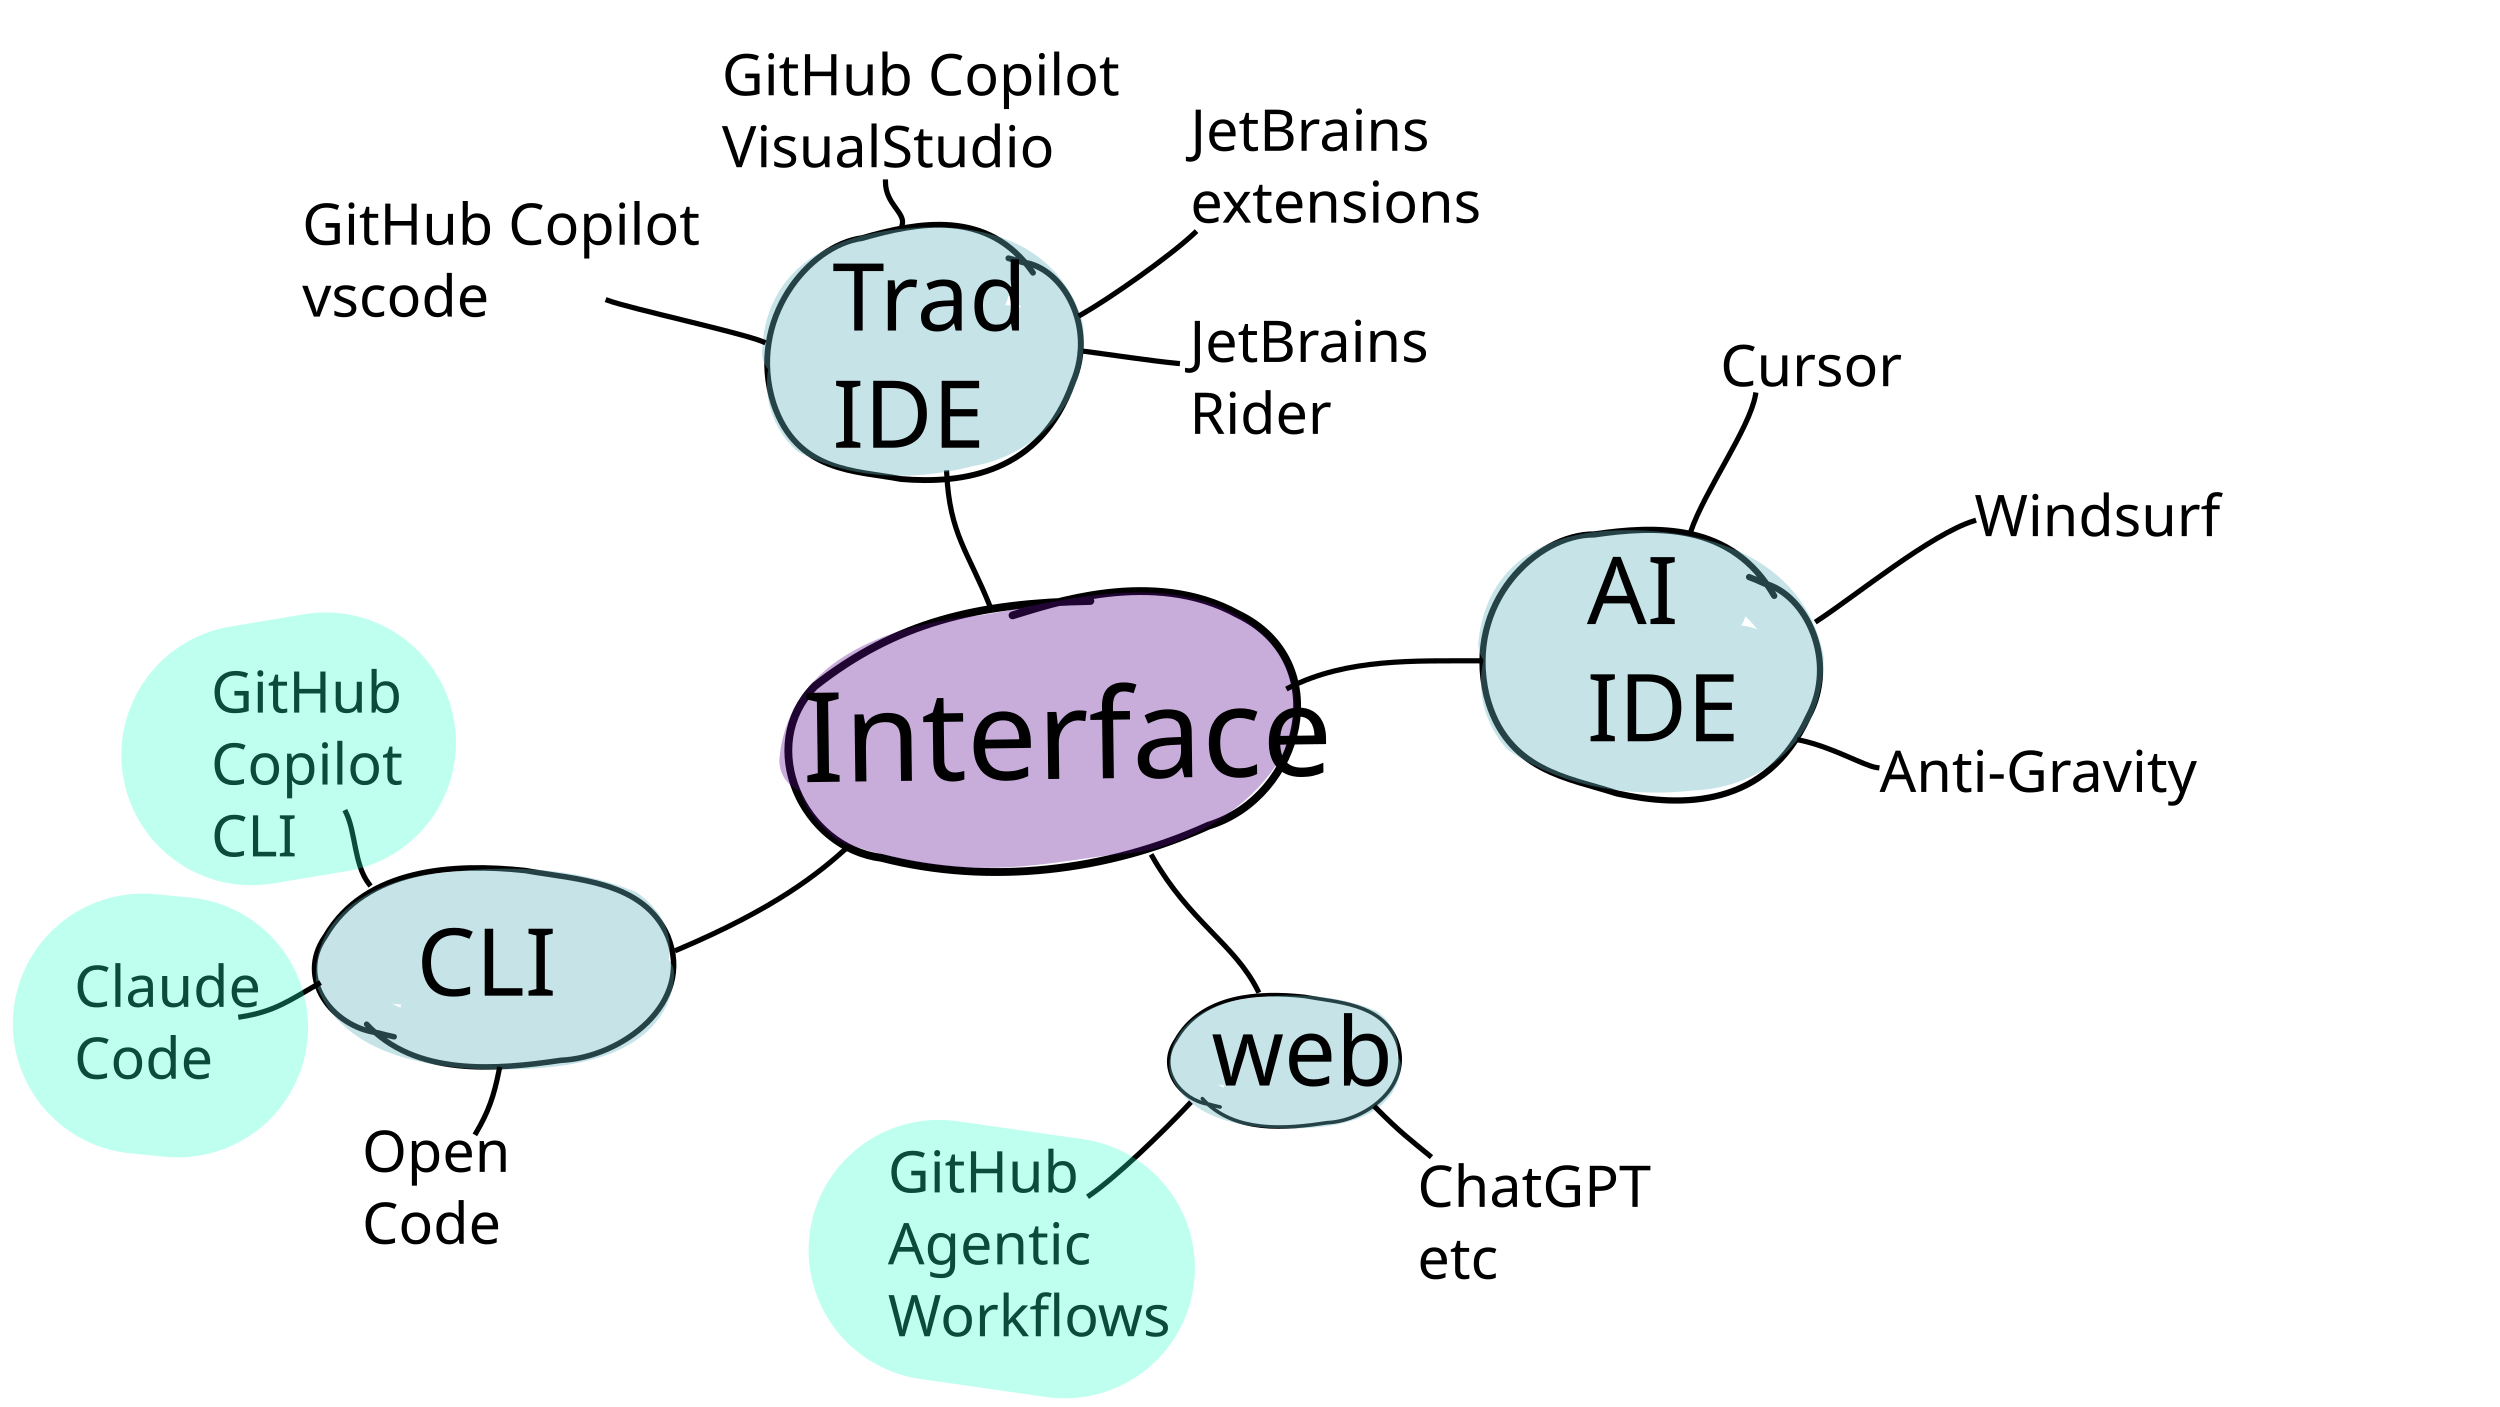
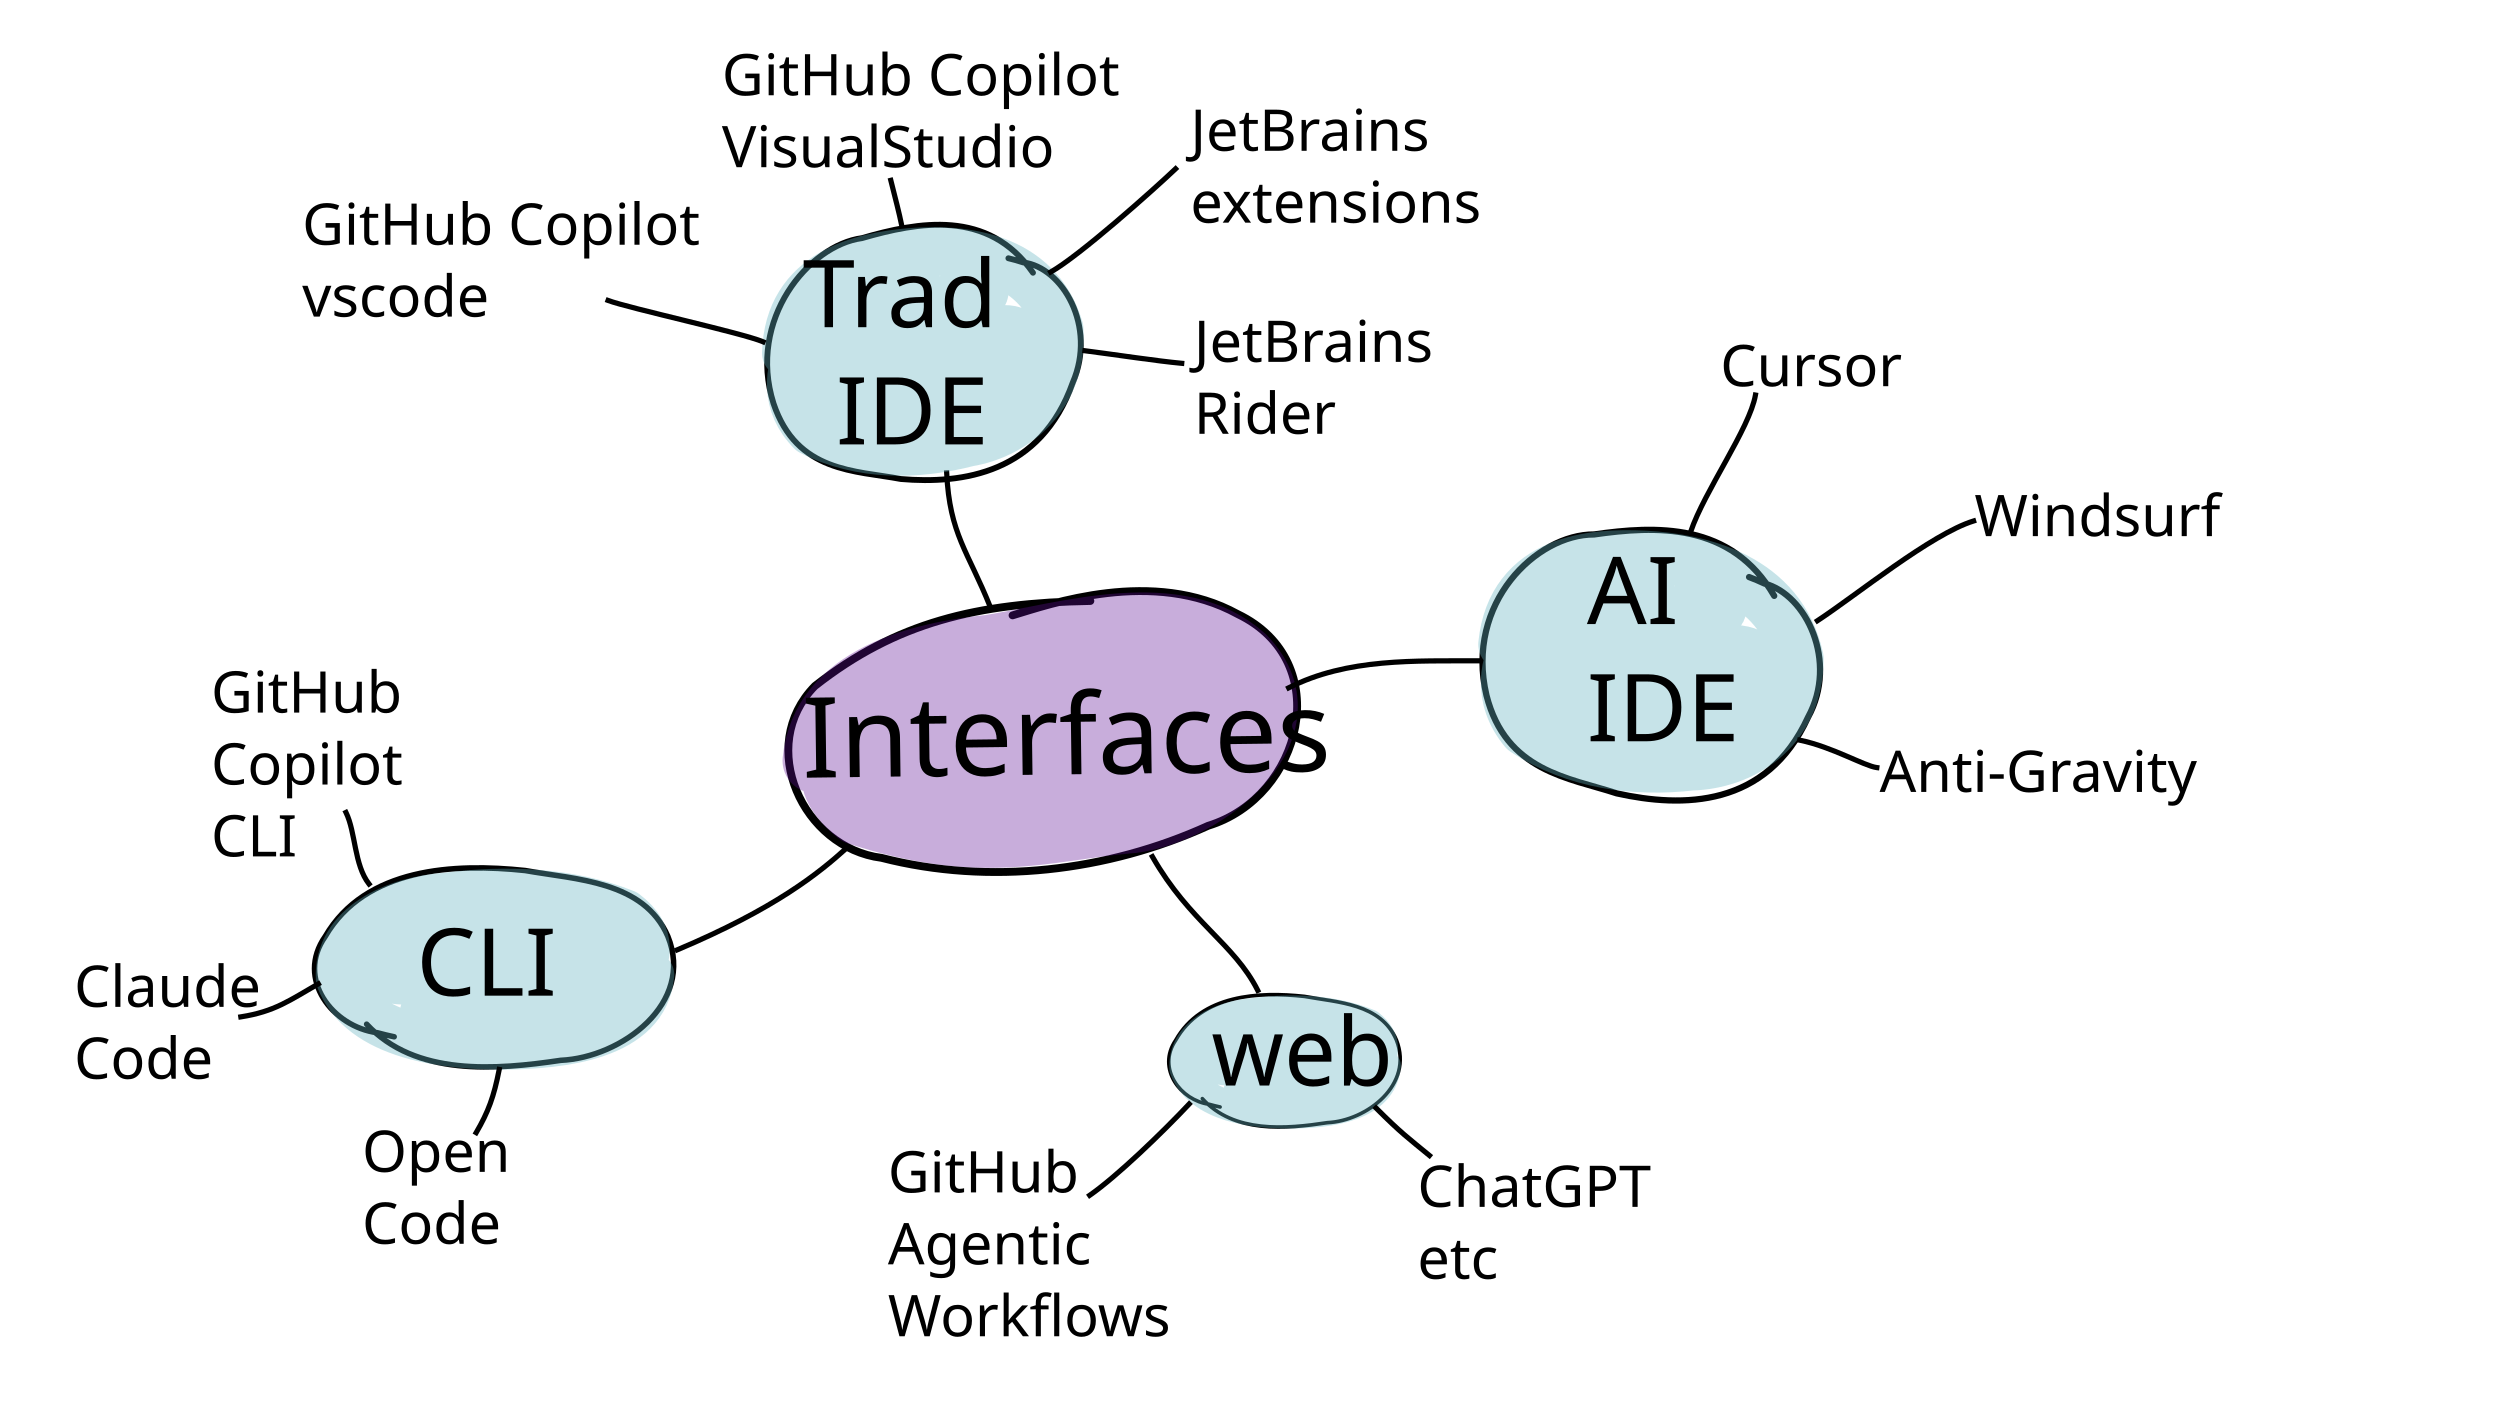
<svg xmlns="http://www.w3.org/2000/svg" width="960.000pt" height="540.000pt" version="1.1" viewBox="-480.000 498.000 960.000 540.000" id="svg5">
  <defs id="defs1" />
  <g id="g69">
    <path id="STROKE_b4bfa06d-5cab-4455-bfe9-42fea75b4036" opacity="1" fill="none" stroke="#000000" stroke-width="3.017" stroke-opacity="1" stroke-linecap="round" stroke-linejoin="round" d="m -61.307,728.773 c -43.551,0.737 -74.669,8.2 -105.779,32.655 -22.622,23.007 -4.731,62.15 25.606,65.99 41.338,10.626 86.783,5.278 125.43,-12.324 36.191,-11.086 49.135,-63.127 11.347,-81.274 -32.577,-17.925 -72.314,-3.753 -86.476,0.478" />
-     <path id="STROKE_7bffc11c-55f5-4acb-a5c3-fb3aba9d725c" opacity="0.249" fill="none" stroke="#ed5d47" stroke-width="12" stroke-opacity="0.249" stroke-linecap="round" stroke-linejoin="round" d="m -168.228,790.092 c 3.006,-31.981 40.906,-40.942 67.399,-43.555 29.067,-4.758 72.136,-18.579 97.129,4.118 27.179,28.214 -18.457,61.383 -45.589,62.693 -31.513,2.999 -54.777,12.117 -102.283,-3.283 -31.465,-25.159 22.57,-41.562 42.605,-47.024 28.14,-4.93 70.027,-23.286 91.458,2.197 -5.862,32.362 -51.608,33.4 -77.161,43.718 -19.127,10.731 -77.853,-8.181 -41.44,-28.426 26.244,-5.534 51.528,-19.474 78.53,-19.042 -24.841,16.129 -56.997,25.004 -84.87,37.743 -7.242,2.997 25.496,-8.272 34.375,-11.592 28.668,-10.301 57.36,-20.97 87.246,-27.232 -3.884,14.311 -35.861,18.834 -50.785,28.889 -2.087,2.057 -39.409,14.121 -23.886,10.698" style="opacity:1;stroke:#5d0f96;stroke-width:25;stroke-dasharray:none;stroke-opacity:0.343" />
-     <text x="-182.153" y="796.08" text-anchor="start" alignment-baseline="mathematical" font-size="24px" font-weight="lighter" fill="#000000" font-family="'Helvetica Neue', Helvetica, Arial, sans-serif" id="text3-9" style="font-style:normal;font-variant:normal;font-weight:normal;font-stretch:normal;font-size:48px;font-family:'Silent People';-inkscape-font-specification:'Silent People';stroke-width:0.92" transform="rotate(-0.7386133)">
-       <tspan x="-182.153" id="tspan3-2" style="font-style:normal;font-variant:normal;font-weight:normal;font-stretch:normal;font-size:48px;font-family:'Silent People';-inkscape-font-specification:'Silent People';stroke-width:0.92">Interface</tspan>
+     <path id="STROKE_7bffc11c-55f5-4acb-a5c3-fb3aba9d725c" opacity="0.249" fill="none" stroke="#ed5d47" stroke-width="12" stroke-opacity="0.249" stroke-linecap="round" stroke-linejoin="round" d="m -167.007,790.092 c 3.006,-31.981 40.906,-40.942 67.399,-43.555 29.067,-4.758 72.136,-18.579 97.129,4.118 27.179,28.214 -18.457,61.383 -45.589,62.693 -31.513,2.999 -54.777,12.117 -102.283,-3.283 -31.465,-25.159 22.57,-41.562 42.605,-47.024 28.14,-4.93 70.027,-23.286 91.458,2.197 -5.862,32.362 -51.608,33.4 -77.161,43.718 -19.127,10.731 -77.853,-8.181 -41.44,-28.426 26.244,-5.534 51.528,-19.474 78.53,-19.042 -24.841,16.129 -56.997,25.004 -84.87,37.743 -7.242,2.997 25.496,-8.272 34.375,-11.592 28.668,-10.301 57.36,-20.97 87.246,-27.232 -3.884,14.311 -35.861,18.834 -50.785,28.889 -2.087,2.057 -39.409,14.121 -23.886,10.698" style="opacity:1;stroke:#5d0f96;stroke-width:25;stroke-dasharray:none;stroke-opacity:0.343" />
+     <text x="-182.131" y="794.375" text-anchor="start" alignment-baseline="mathematical" font-size="24px" font-weight="lighter" fill="#000000" font-family="'Helvetica Neue', Helvetica, Arial, sans-serif" id="text3-9" style="font-style:normal;font-variant:normal;font-weight:normal;font-stretch:normal;font-size:43px;font-family:'Silent People';-inkscape-font-specification:'Silent People';stroke-width:0.92" transform="rotate(-0.7386133)">
+       <tspan x="-182.131" id="tspan3-2" style="font-style:normal;font-variant:normal;font-weight:normal;font-stretch:normal;font-size:43px;font-family:'Silent People';-inkscape-font-specification:'Silent People';stroke-width:0.92">Interfaces</tspan>
    </text>
-     <text x="-23.233" y="636.985" text-anchor="start" alignment-baseline="mathematical" font-size="22.091px" font-weight="lighter" fill="#000000" font-family="'Helvetica Neue', Helvetica, Arial, sans-serif" id="text3-39-1" style="font-style:normal;font-variant:normal;font-weight:normal;font-stretch:normal;font-family:'Silent People';-inkscape-font-specification:'Silent People';stroke-width:0.92">
-       <tspan id="tspan55-8" x="-23.233" y="636.985">
-         <tspan x="-23.233" id="tspan3-39-6" style="font-style:normal;font-variant:normal;font-weight:normal;font-stretch:normal;font-family:'Silent People';-inkscape-font-specification:'Silent People';stroke-width:0.92">JetBrains</tspan>
-       </tspan>
-       <tspan id="tspan56-2" x="-23.233" y="664.599">Rider</tspan>
-     </text>
-     <path style="fill:none;fill-opacity:1;stroke:#000000;stroke-width:2;stroke-linecap:square;stroke-linejoin:round;stroke-dasharray:none;stroke-dashoffset:0;stroke-opacity:1" d="m -65.07,632.712 c 11.932,1.526 27.673,3.953 37.172,4.821" id="path14-6" />
  </g>
  <path style="fill:none;fill-opacity:1;stroke:#000000;stroke-width:2;stroke-linecap:square;stroke-linejoin:round;stroke-dasharray:none;stroke-dashoffset:0;stroke-opacity:1" d="m -99.688,731.193 c -8.601,-21.539 -15.647,-27.974 -16.787,-51.583" id="path11" />
  <g id="g70">
    <path id="STROKE_159814cf-632e-4eb9-b421-a8c2d413ad50-1" opacity="1" fill="none" stroke="#000000" stroke-width="2.255" stroke-opacity="1" stroke-linecap="round" stroke-linejoin="round" d="m -83.337,602.732 c -17.191,-24.634 -44.136,-19.508 -65.667,-13.286 -20.35,2.714 -44.178,31.136 -33.964,63.503 8.941,26.654 31.58,25.685 48.89,28.99 23.823,2.044 53.674,-2.206 66.01,-37.021 9.327,-21.53 -3.912,-44.304 -19.032,-46.147 -1.877,-0.628 -3.772,-1.145 -5.672,-1.595" />
    <path id="STROKE_d5b90901-6196-4d0f-ad43-39675ced1758-9" opacity="0.253" fill="none" stroke="#3dd4cf" stroke-width="12" stroke-opacity="0.253" stroke-linecap="round" stroke-linejoin="round" d="m -178.038,633.632 c 0.801,-31.106 29.391,-37.106 47.537,-38.697 19.774,-1.697 48.854,1.111 57.205,29.28 1.931,26.771 -18.008,40.792 -34.81,43.6 -19.825,5.103 -41.263,5.488 -60.31,-4.185 -20.398,-20.457 3.836,-52.074 22.363,-52.198 7.895,-3.615 29.175,-10.378 9.689,-1.1 -11.474,6.846 -37.023,21.105 -37.083,29.876 16.949,-6.023 32.578,-17.622 49.627,-23.547 7.743,-5.643 35.332,-11.785 13.602,-1.076 -18.256,9.793 -37.566,16.989 -54.048,31.926 -1.959,14.105 20.432,-7.81 27.323,-7.094 13.878,-4.206 41.31,-22.03 48.685,-13.746 -17.577,9.771 -36.604,14.846 -53.726,26.198 -15.706,17.143 17.562,-1.454 24.98,-4.517 9.656,-4.224 31.309,-15.579 34.237,-9.911 -10.437,12.995 -24.951,16.829 -38.33,20.869" style="opacity:0.46;stroke:#64b5c1;stroke-width:18.676;stroke-dasharray:none;stroke-opacity:0.797" />
-     <text x="-160.363" y="624.936" text-anchor="start" alignment-baseline="mathematical" font-size="22.091px" font-weight="lighter" fill="#000000" font-family="'Helvetica Neue', Helvetica, Arial, sans-serif" id="text3-3-3" style="font-style:normal;font-variant:normal;font-weight:normal;font-stretch:normal;font-size:36px;font-family:'Silent People';-inkscape-font-specification:'Silent People';stroke-width:0.92">
-       <tspan id="tspan50" x="-160.363" y="624.936">
-         <tspan x="-160.363" id="tspan3-4-3" style="font-style:normal;font-variant:normal;font-weight:normal;font-stretch:normal;font-size:36px;font-family:'Silent People';-inkscape-font-specification:'Silent People';stroke-width:0.92">Trad</tspan>
+     <text x="-96.272" y="623.641" text-anchor="start" alignment-baseline="mathematical" font-size="36px" font-weight="lighter" fill="#000000" font-family="'Helvetica Neue', Helvetica, Arial, sans-serif" id="text3-3-3" style="font-style:normal;font-variant:normal;font-weight:normal;font-stretch:normal;font-size:36px;font-family:'Silent People';-inkscape-font-specification:'Silent People';text-align:center;text-anchor:middle;stroke-width:0.92">
+       <tspan id="tspan50" x="-129.716" y="623.641">
+         <tspan x="-129.716" id="tspan3-4-3" style="font-style:normal;font-variant:normal;font-weight:normal;font-stretch:normal;font-size:36px;font-family:'Silent People';-inkscape-font-specification:'Silent People';stroke-width:0.92">Trad</tspan>
      </tspan>
-       <tspan x="-160.363" y="669.936" id="tspan65">
-         <tspan x="-160.363" style="font-style:normal;font-variant:normal;font-weight:normal;font-stretch:normal;font-size:36px;font-family:'Silent People';-inkscape-font-specification:'Silent People';stroke-width:0.92" id="tspan66">IDE</tspan>
+       <tspan x="-129.716" y="668.641" id="tspan65">
+         <tspan x="-129.716" style="font-style:normal;font-variant:normal;font-weight:normal;font-stretch:normal;font-size:36px;font-family:'Silent People';-inkscape-font-specification:'Silent People';stroke-width:0.92" id="tspan66">IDE</tspan>
      </tspan>
    </text>
    <text x="-363.965" y="591.976" text-anchor="start" alignment-baseline="mathematical" font-size="22.091px" font-weight="lighter" fill="#000000" font-family="'Helvetica Neue', Helvetica, Arial, sans-serif" id="text3-94" style="font-style:normal;font-variant:normal;font-weight:normal;font-stretch:normal;font-family:'Silent People';-inkscape-font-specification:'Silent People';stroke-width:0.92">
      <tspan id="tspan51" x="-363.965" y="591.976">
        <tspan x="-363.965" id="tspan3-196" style="font-style:normal;font-variant:normal;font-weight:normal;font-stretch:normal;font-family:'Silent People';-inkscape-font-specification:'Silent People';stroke-width:0.92">GitHub Copilot</tspan>
      </tspan>
      <tspan id="tspan52" x="-363.965" y="619.589">vscode</tspan>
    </text>
    <text x="-202.796" y="534.595" text-anchor="start" alignment-baseline="mathematical" font-size="22.091px" font-weight="lighter" fill="#000000" font-family="'Helvetica Neue', Helvetica, Arial, sans-serif" id="text3-49" style="font-style:normal;font-variant:normal;font-weight:normal;font-stretch:normal;font-family:'Silent People';-inkscape-font-specification:'Silent People';stroke-width:0.92">
      <tspan id="tspan53" x="-202.796" y="534.595">
        <tspan x="-202.796" id="tspan3-12" style="font-style:normal;font-variant:normal;font-weight:normal;font-stretch:normal;font-family:'Silent People';-inkscape-font-specification:'Silent People';stroke-width:0.92">GitHub Copilot</tspan>
      </tspan>
      <tspan id="tspan54" x="-202.796" y="562.209">VisualStudio</tspan>
    </text>
    <text x="-22.9" y="555.901" text-anchor="start" alignment-baseline="mathematical" font-size="22.091px" font-weight="lighter" fill="#000000" font-family="'Helvetica Neue', Helvetica, Arial, sans-serif" id="text3-39" style="font-style:normal;font-variant:normal;font-weight:normal;font-stretch:normal;font-family:'Silent People';-inkscape-font-specification:'Silent People';stroke-width:0.92">
      <tspan id="tspan55" x="-22.9" y="555.901">
        <tspan x="-22.9" id="tspan3-39" style="font-style:normal;font-variant:normal;font-weight:normal;font-stretch:normal;font-family:'Silent People';-inkscape-font-specification:'Silent People';stroke-width:0.92">JetBrains</tspan>
      </tspan>
      <tspan id="tspan56" x="-22.9" y="583.515">extensions</tspan>
    </text>
+     <text x="-21.554" y="636.963" text-anchor="start" alignment-baseline="mathematical" font-size="22.091px" font-weight="lighter" fill="#000000" font-family="'Helvetica Neue', Helvetica, Arial, sans-serif" id="text3-39-1" style="font-style:normal;font-variant:normal;font-weight:normal;font-stretch:normal;font-family:'Silent People';-inkscape-font-specification:'Silent People';stroke-width:0.92">
+       <tspan id="tspan55-8" x="-21.554" y="636.963">
+         <tspan x="-21.554" id="tspan3-39-6" style="font-style:normal;font-variant:normal;font-weight:normal;font-stretch:normal;font-family:'Silent People';-inkscape-font-specification:'Silent People';stroke-width:0.92">JetBrains</tspan>
+       </tspan>
+       <tspan id="tspan56-2" x="-21.554" y="664.577">Rider</tspan>
+     </text>
    <path style="fill:none;fill-opacity:1;stroke:#000000;stroke-width:2;stroke-linecap:square;stroke-linejoin:round;stroke-dasharray:none;stroke-dashoffset:0;stroke-opacity:1" d="m -186.983,629.247 c -7.874,-3.364 -51.488,-12.864 -59.519,-15.872" id="path12" />
-     <path style="fill:none;fill-opacity:1;stroke:#000000;stroke-width:2;stroke-linecap:square;stroke-linejoin:round;stroke-dasharray:none;stroke-dashoffset:0;stroke-opacity:1" d="m -133.569,584.379 c 1.362,-4.716 -6.359,-7.91 -6.41,-16.482" id="path13" />
-     <path style="fill:none;fill-opacity:1;stroke:#000000;stroke-width:2;stroke-linecap:square;stroke-linejoin:round;stroke-dasharray:none;stroke-dashoffset:0;stroke-opacity:1" d="m -64.893,618.869 c 11.068,-6.244 34.579,-22.81 43.647,-31.438" id="path14" />
+     <path style="fill:none;fill-opacity:1;stroke:#000000;stroke-width:2;stroke-linecap:square;stroke-linejoin:round;stroke-dasharray:none;stroke-dashoffset:0;stroke-opacity:1" d="m -133.784,584.379 c -1.012,-4.932 -2.15,-9.205 -4.144,-17.13" id="path13" />
+     <path style="fill:none;fill-opacity:1;stroke:#000000;stroke-width:2;stroke-linecap:square;stroke-linejoin:round;stroke-dasharray:none;stroke-dashoffset:0;stroke-opacity:1" d="m -76.547,602.467 c 11.068,-6.244 39.327,-31.443 47.964,-39.64" id="path14" />
+     <path style="fill:none;fill-opacity:1;stroke:#000000;stroke-width:2;stroke-linecap:square;stroke-linejoin:round;stroke-dasharray:none;stroke-dashoffset:0;stroke-opacity:1" d="m -63.391,632.69 c 11.932,1.526 27.673,3.953 37.172,4.821" id="path14-6" />
+   </g>
+   <path style="fill:none;fill-opacity:1;stroke:#000000;stroke-width:2;stroke-linecap:square;stroke-linejoin:round;stroke-dasharray:none;stroke-dashoffset:0;stroke-opacity:1" d="M 14.845,762.131 C 37.408,750.63 63.501,751.841 88.099,751.754" id="path8-0" />
+   <g id="g71">
+     <path id="STROKE_159814cf-632e-4eb9-b421-a8c2d413ad50-1-5" opacity="1" fill="none" stroke="#000000" stroke-width="2.403" stroke-opacity="1" stroke-linecap="round" stroke-linejoin="round" d="m 201.296,726.813 c -16.44,-28.411 -45.656,-26.969 -69.169,-23.58 -21.974,-0.127 -49.693,26.26 -41.324,61.779 7.459,29.327 31.743,31.623 49.991,37.632 25.313,5.637 57.566,5.54 73.503,-29.25 11.671,-21.266 -0.689,-47.143 -16.711,-51.295 -1.958,-0.935 -3.943,-1.755 -5.94,-2.507" />
+     <path id="STROKE_d5b90901-6196-4d0f-ad43-39675ced1758-9-7" opacity="0.253" fill="none" stroke="#3dd4cf" stroke-width="12" stroke-opacity="0.253" stroke-linecap="round" stroke-linejoin="round" d="m 97.598,745.428 c 3.31,-32.58 34.353,-34.701 53.882,-33.716 21.278,1.112 52.151,8.321 58.86,39.154 -0.046,28.423 -22.472,40.243 -40.66,40.734 -21.601,2.461 -44.555,-0.273 -64.158,-13.23 -20.198,-24.49 8.208,-54.176 28.028,-51.594 8.727,-2.644 32.014,-6.637 10.447,0.263 -12.809,5.516 -41.252,16.764 -42.008,25.975 18.598,-3.85 36.225,-13.754 54.922,-17.485 8.725,-4.798 38.709,-7.214 14.629,0.861 -20.292,7.621 -41.508,12.358 -60.309,25.645 -3.207,14.54 22.464,-5.218 29.775,-3.457 15.171,-2.389 45.909,-17.108 53.141,-7.321 -19.565,7.697 -40.311,10.246 -59.514,19.671 -18.146,15.72 18.893,1.043 27.067,-1.091 10.658,-3.026 34.707,-11.792 37.39,-5.405 -12.185,12.132 -28.007,14.037 -42.631,16.325" style="opacity:0.46;stroke:#64b5c1;stroke-width:19.901;stroke-dasharray:none;stroke-opacity:0.797" />
+     <text x="129.357" y="737.648" text-anchor="start" alignment-baseline="mathematical" font-size="36px" font-weight="lighter" fill="#000000" font-family="'Helvetica Neue', Helvetica, Arial, sans-serif" id="text3-3-3-4" style="font-style:normal;font-variant:normal;font-weight:normal;font-stretch:normal;font-size:36px;font-family:'Silent People';-inkscape-font-specification:'Silent People';stroke-width:0.92">
+       <tspan id="tspan50-4" x="129.357" y="737.648">
+         <tspan x="129.357" id="tspan3-4-3-4" style="font-style:normal;font-variant:normal;font-weight:normal;font-stretch:normal;font-size:36px;font-family:'Silent People';-inkscape-font-specification:'Silent People';stroke-width:0.92">AI</tspan>
+       </tspan>
+       <tspan x="129.357" y="782.648" id="tspan63">
+         <tspan x="129.357" style="font-style:normal;font-variant:normal;font-weight:normal;font-stretch:normal;font-size:36px;font-family:'Silent People';-inkscape-font-specification:'Silent People';stroke-width:0.92" id="tspan64">IDE</tspan>
+       </tspan>
+     </text>
+     <text x="180.582" y="646.307" text-anchor="start" alignment-baseline="mathematical" font-size="22.091px" font-weight="lighter" fill="#000000" font-family="'Helvetica Neue', Helvetica, Arial, sans-serif" id="text3-94-7-5-2" style="font-style:normal;font-variant:normal;font-weight:normal;font-stretch:normal;font-family:'Silent People';-inkscape-font-specification:'Silent People';stroke-width:0.92">
+       <tspan x="180.582" y="646.307" id="tspan61-1">
+         <tspan x="180.582" id="tspan3-196-0-0-35" style="font-style:normal;font-variant:normal;font-weight:normal;font-stretch:normal;font-family:'Silent People';-inkscape-font-specification:'Silent People';stroke-width:0.92">Cursor</tspan>
+       </tspan>
+     </text>
+     <text x="278.179" y="703.875" text-anchor="start" alignment-baseline="mathematical" font-size="22.091px" font-weight="lighter" fill="#000000" font-family="'Helvetica Neue', Helvetica, Arial, sans-serif" id="text3-94-7-5-2-6" style="font-style:normal;font-variant:normal;font-weight:normal;font-stretch:normal;font-family:'Silent People';-inkscape-font-specification:'Silent People';stroke-width:0.92">
+       <tspan x="278.179" y="703.875" id="tspan61-1-4">Windsurf<tspan x="278.179" id="tspan3-196-0-0-35-0" style="font-style:normal;font-variant:normal;font-weight:normal;font-stretch:normal;font-family:'Silent People';-inkscape-font-specification:'Silent People';stroke-width:0.92" />
+       </tspan>
+     </text>
+     <text x="241.755" y="802.1" text-anchor="start" alignment-baseline="mathematical" font-size="22.091px" font-weight="lighter" fill="#000000" font-family="'Helvetica Neue', Helvetica, Arial, sans-serif" id="text3-94-7-5-2-3" style="font-style:normal;font-variant:normal;font-weight:normal;font-stretch:normal;font-family:'Silent People';-inkscape-font-specification:'Silent People';stroke-width:0.92">
+       <tspan x="241.755" y="802.1" id="tspan61-1-40">Anti-Gravity</tspan>
+     </text>
+     <path style="fill:none;fill-opacity:1;stroke:#000000;stroke-width:2;stroke-linecap:square;stroke-linejoin:round;stroke-dasharray:none;stroke-dashoffset:0;stroke-opacity:1" d="m 169.215,702.202 c 5.251,-15.573 22.682,-39.724 24.876,-52.499" id="path12-0-56" />
+     <path style="fill:none;fill-opacity:1;stroke:#000000;stroke-width:2;stroke-linecap:square;stroke-linejoin:round;stroke-dasharray:none;stroke-dashoffset:0;stroke-opacity:1" d="m 217.886,736.361 c 14.713,-9.621 43.742,-33.314 59.977,-38.306" id="path12-0-2" />
+     <path style="fill:none;fill-opacity:1;stroke:#000000;stroke-width:2;stroke-linecap:square;stroke-linejoin:round;stroke-dasharray:none;stroke-dashoffset:0;stroke-opacity:1" d="m 240.7,792.755 c -4.822,-0.617 -17.15,-7.98 -29.607,-10.53" id="path12-0-8" />
+   </g>
+   <path style="fill:none;fill-opacity:1;stroke:#000000;stroke-width:2;stroke-linecap:square;stroke-linejoin:round;stroke-dasharray:none;stroke-dashoffset:0;stroke-opacity:1" d="m -37.481,826.956 c 14.362,25.189 31.39,33.307 40.448,51.349" id="path8" />
+   <g id="g73">
+     <path id="STROKE_159814cf-632e-4eb9-b421-a8c2d413ad50-1-2-4" opacity="1" fill="none" stroke="#000000" stroke-width="1.395" stroke-opacity="1" stroke-linecap="round" stroke-linejoin="round" d="m -18.298,919.871 c 12.075,13.383 32.032,11.687 48.029,9.23 15.046,-0.681 33.257,-14.564 26.502,-31.706 C 50.279,883.259 33.59,882.954 20.925,880.623 c -17.49,-1.91 -39.566,-0.771 -49.469,16.835 -7.374,10.828 1.835,23.105 12.922,24.601 1.367,0.393 2.75,0.728 4.138,1.029" />
+     <path id="STROKE_d5b90901-6196-4d0f-ad43-39675ced1758-9-9-8" opacity="0.253" fill="none" stroke="#3dd4cf" stroke-width="12" stroke-opacity="0.253" stroke-linecap="round" stroke-linejoin="round" d="m 52.148,907.233 c -1.324,16.096 -22.512,18.186 -35.909,18.363 -14.597,0.174 -35.939,-2.319 -41.423,-17.219 -0.79,-13.946 14.219,-20.503 26.655,-21.359 14.715,-1.938 30.507,-1.372 44.3,4.322 14.534,11.332 -4.053,26.857 -17.695,26.26 -5.897,1.592 -21.723,4.339 -7.159,0.224 8.609,-3.139 27.753,-9.62 28.004,-14.164 -12.62,2.517 -24.399,7.973 -37.09,10.435 -5.834,2.649 -26.289,4.848 -10.039,0.072 13.67,-4.425 28.056,-7.466 40.542,-14.621 1.775,-7.242 -15.226,3.32 -20.282,2.703 -10.316,1.685 -30.931,9.946 -36.165,5.388 13.17,-4.438 27.298,-6.39 40.17,-11.663 11.967,-8.326 -12.963,0.127 -18.496,1.45 -7.208,1.845 -23.417,6.959 -25.438,3.916 7.99,-6.364 18.765,-7.834 28.71,-9.45" style="opacity:0.46;stroke:#64b5c1;stroke-width:11.55;stroke-dasharray:none;stroke-opacity:0.797" />
+     <text x="-15.067" y="900.537" text-anchor="start" alignment-baseline="mathematical" font-size="36px" font-weight="lighter" fill="#000000" font-family="'Helvetica Neue', Helvetica, Arial, sans-serif" id="text3-3-3-3-4" style="font-style:normal;font-variant:normal;font-weight:normal;font-stretch:normal;font-size:36.047px;font-family:'Silent People';-inkscape-font-specification:'Silent People';stroke-width:0.922" transform="scale(0.9843382,1.015911)">
+       <tspan id="tspan50-0-9" x="-15.067" y="900.537" style="stroke-width:0.922">web</tspan>
+     </text>
+     <text x="-139.057" y="955.894" text-anchor="start" alignment-baseline="mathematical" font-size="22.091px" font-weight="lighter" fill="#000000" font-family="'Helvetica Neue', Helvetica, Arial, sans-serif" id="text3-94-7-5-2-38" style="font-style:normal;font-variant:normal;font-weight:normal;font-stretch:normal;font-family:'Silent People';-inkscape-font-specification:'Silent People';stroke-width:0.92">
+       <tspan x="-139.057" y="955.894" id="tspan61-1-49">GitHub<tspan x="-139.057" id="tspan3-196-0-0-35-2" style="font-style:normal;font-variant:normal;font-weight:normal;font-stretch:normal;font-family:'Silent People';-inkscape-font-specification:'Silent People';stroke-width:0.92" />
+       </tspan>
+       <tspan x="-139.057" y="983.507" id="tspan68">Agentic</tspan>
+       <tspan x="-139.057" y="1011.121" id="tspan69">Workflows</tspan>
+     </text>
+     <text x="64.28" y="961.44" text-anchor="start" alignment-baseline="mathematical" font-size="22.091px" font-weight="lighter" fill="#000000" font-family="'Helvetica Neue', Helvetica, Arial, sans-serif" id="text3-94-7-5-2-77" style="font-style:normal;font-variant:normal;font-weight:normal;font-stretch:normal;font-family:'Silent People';-inkscape-font-specification:'Silent People';stroke-width:0.92">
+       <tspan x="64.28" y="961.44" id="tspan61-1-45">ChatGPT</tspan>
+       <tspan x="64.28" y="989.054" id="tspan67">etc</tspan>
+     </text>
+     <path style="fill:none;fill-opacity:1;stroke:#000000;stroke-width:2;stroke-linecap:square;stroke-linejoin:round;stroke-dasharray:none;stroke-dashoffset:0;stroke-opacity:1" d="m -61.562,956.997 c 10.252,-7.079 27.961,-24.139 38.204,-35.057" id="path12-0-5-3" />
+     <path style="fill:none;fill-opacity:1;stroke:#000000;stroke-width:2;stroke-linecap:square;stroke-linejoin:round;stroke-dasharray:none;stroke-dashoffset:0;stroke-opacity:1" d="M 68.906,941.706 C 60.704,934.951 58.018,933.106 48.405,923.484" id="path12-0-5-2" />
  </g>
  <path style="fill:none;fill-opacity:1;stroke:#000000;stroke-width:2;stroke-linecap:square;stroke-linejoin:round;stroke-dasharray:none;stroke-dashoffset:0;stroke-opacity:1" d="m -154.934,823.676 c -10.629,9.583 -27.227,23.128 -65.013,39.069" id="path6" />
  <g id="g72">
    <path id="STROKE_159814cf-632e-4eb9-b421-a8c2d413ad50-1-2" opacity="1" fill="none" stroke="#000000" stroke-width="2.13" stroke-opacity="1" stroke-linecap="round" stroke-linejoin="round" d="m -339.212,891.29 c 18.736,20.12 49.702,17.571 74.523,13.876 23.345,-1.023 51.602,-21.895 41.12,-47.667 -9.238,-21.252 -35.133,-21.711 -54.784,-25.215 -27.138,-2.871 -61.39,-1.16 -76.756,25.31 -11.442,16.278 2.847,34.736 20.05,36.984 2.122,0.59 4.266,1.094 6.421,1.547" />
    <path id="STROKE_d5b90901-6196-4d0f-ad43-39675ced1758-9-9" opacity="0.253" fill="none" stroke="#3dd4cf" stroke-width="12" stroke-opacity="0.253" stroke-linecap="round" stroke-linejoin="round" d="m -229.908,872.289 c -2.054,24.198 -34.931,27.341 -55.717,27.607 -22.65,0.262 -55.764,-3.487 -64.272,-25.887 -1.226,-20.967 22.063,-30.824 41.358,-32.111 22.833,-2.913 47.334,-2.063 68.737,6.497 22.551,17.037 -6.288,40.376 -27.455,39.479 -9.15,2.394 -33.705,6.522 -11.108,0.337 13.357,-4.719 43.062,-14.462 43.452,-21.294 -19.581,3.785 -37.858,11.986 -57.55,15.688 -9.051,3.982 -40.79,7.289 -15.576,0.109 21.211,-6.653 43.532,-11.225 62.905,-21.981 2.754,-10.887 -23.625,4.991 -31.47,4.063 -16.006,2.533 -47.993,14.952 -56.114,8.101 20.435,-6.672 42.355,-9.606 62.328,-17.534 18.568,-12.517 -20.114,0.191 -28.699,2.18 -11.185,2.774 -36.333,10.461 -39.47,5.887 12.398,-9.567 29.117,-11.777 44.547,-14.207" style="opacity:0.46;stroke:#64b5c1;stroke-width:17.64;stroke-dasharray:none;stroke-opacity:0.797" />
-     <text x="-320.103" y="880.334" text-anchor="start" alignment-baseline="mathematical" font-size="22.091px" font-weight="lighter" fill="#000000" font-family="'Helvetica Neue', Helvetica, Arial, sans-serif" id="text3-3-3-3" style="font-style:normal;font-variant:normal;font-weight:normal;font-stretch:normal;font-size:36px;font-family:'Silent People';-inkscape-font-specification:'Silent People';stroke-width:0.92">
+     <text x="-320.103" y="880.334" text-anchor="start" alignment-baseline="mathematical" font-size="36px" font-weight="lighter" fill="#000000" font-family="'Helvetica Neue', Helvetica, Arial, sans-serif" id="text3-3-3-3" style="font-style:normal;font-variant:normal;font-weight:normal;font-stretch:normal;font-size:36px;font-family:'Silent People';-inkscape-font-specification:'Silent People';stroke-width:0.92">
      <tspan id="tspan50-0" x="-320.103" y="880.334">CLI<tspan x="-320.103" id="tspan3-4-3-7" style="font-style:normal;font-variant:normal;font-weight:normal;font-stretch:normal;font-size:36px;font-family:'Silent People';-inkscape-font-specification:'Silent People';stroke-width:0.92" />
      </tspan>
    </text>
    <text x="-398.964" y="771.644" text-anchor="start" alignment-baseline="mathematical" font-size="22.091px" font-weight="lighter" fill="#000000" font-family="'Helvetica Neue', Helvetica, Arial, sans-serif" id="text3-94-7" style="font-style:normal;font-variant:normal;font-weight:normal;font-stretch:normal;font-family:'Silent People';-inkscape-font-specification:'Silent People';stroke-width:0.92">
      <tspan id="tspan51-3" x="-398.964" y="771.644">
        <tspan x="-398.964" id="tspan3-196-0" style="font-style:normal;font-variant:normal;font-weight:normal;font-stretch:normal;font-family:'Silent People';-inkscape-font-specification:'Silent People';stroke-width:0.92">GitHub</tspan>
      </tspan>
      <tspan id="tspan52-3" x="-398.964" y="799.258">
        <tspan x="-398.964" style="font-style:normal;font-variant:normal;font-weight:normal;font-stretch:normal;font-family:'Silent People';-inkscape-font-specification:'Silent People';stroke-width:0.92" id="tspan58">Copilot</tspan>
      </tspan>
      <tspan x="-398.964" y="826.871" id="tspan59">
        <tspan x="-398.964" style="font-style:normal;font-variant:normal;font-weight:normal;font-stretch:normal;font-family:'Silent People';-inkscape-font-specification:'Silent People';stroke-width:0.92" id="tspan60">CLI</tspan>
      </tspan>
    </text>
    <text x="-451.545" y="884.633" text-anchor="start" alignment-baseline="mathematical" font-size="22.091px" font-weight="lighter" fill="#000000" font-family="'Helvetica Neue', Helvetica, Arial, sans-serif" id="text3-94-7-5" style="font-style:normal;font-variant:normal;font-weight:normal;font-stretch:normal;font-family:'Silent People';-inkscape-font-specification:'Silent People';stroke-width:0.92">
      <tspan x="-451.545" y="884.633" id="tspan59-2">
        <tspan x="-451.545" id="tspan3-196-0-0" style="font-style:normal;font-variant:normal;font-weight:normal;font-stretch:normal;font-family:'Silent People';-inkscape-font-specification:'Silent People';stroke-width:0.92">Claude</tspan>
      </tspan>
      <tspan x="-451.545" y="912.246" id="tspan61">
        <tspan x="-451.545" style="font-style:normal;font-variant:normal;font-weight:normal;font-stretch:normal;font-family:'Silent People';-inkscape-font-specification:'Silent People';stroke-width:0.92" id="tspan62">Code</tspan>
      </tspan>
    </text>
    <text x="-340.972" y="948.002" text-anchor="start" alignment-baseline="mathematical" font-size="22.091px" font-weight="lighter" fill="#000000" font-family="'Helvetica Neue', Helvetica, Arial, sans-serif" id="text3-94-7-5-3" style="font-style:normal;font-variant:normal;font-weight:normal;font-stretch:normal;font-family:'Silent People';-inkscape-font-specification:'Silent People';stroke-width:0.92">
      <tspan x="-340.972" y="948.002" id="tspan59-2-4">Open<tspan x="-340.972" id="tspan3-196-0-0-3" style="font-style:normal;font-variant:normal;font-weight:normal;font-stretch:normal;font-family:'Silent People';-inkscape-font-specification:'Silent People';stroke-width:0.92" />
      </tspan>
      <tspan x="-340.972" y="975.616" id="tspan61-2">
        <tspan x="-340.972" style="font-style:normal;font-variant:normal;font-weight:normal;font-stretch:normal;font-family:'Silent People';-inkscape-font-specification:'Silent People';stroke-width:0.92" id="tspan62-1">Code</tspan>
      </tspan>
    </text>
    <path style="fill:none;fill-opacity:1;stroke:#000000;stroke-width:2;stroke-linecap:square;stroke-linejoin:round;stroke-dasharray:none;stroke-dashoffset:0;stroke-opacity:1" d="m -338.304,837.436 c -5.738,-7.332 -5.094,-19.884 -8.852,-27.47" id="path12-0" />
    <path style="fill:none;fill-opacity:1;stroke:#000000;stroke-width:2;stroke-linecap:square;stroke-linejoin:round;stroke-dasharray:none;stroke-dashoffset:0;stroke-opacity:1" d="m -297.149,932.935 c 4.64,-7.942 6.81,-13.78 8.852,-24.265" id="path12-0-5" />
    <path style="fill:none;fill-opacity:1;stroke:#000000;stroke-width:2;stroke-linecap:square;stroke-linejoin:round;stroke-dasharray:none;stroke-dashoffset:0;stroke-opacity:1" d="m -357.762,875.808 c -10.926,6.251 -16.692,10.638 -29.76,12.667" id="path12-0-0" />
  </g>
-   <path style="fill:none;fill-opacity:1;stroke:#000000;stroke-width:2;stroke-linecap:square;stroke-linejoin:round;stroke-dasharray:none;stroke-dashoffset:0;stroke-opacity:1" d="M 14.845,762.131 C 37.408,750.63 63.501,751.841 88.099,751.754" id="path8-0" />
-   <g id="g71">
-     <path id="STROKE_159814cf-632e-4eb9-b421-a8c2d413ad50-1-5" opacity="1" fill="none" stroke="#000000" stroke-width="2.403" stroke-opacity="1" stroke-linecap="round" stroke-linejoin="round" d="m 201.296,726.813 c -16.44,-28.411 -45.656,-26.969 -69.169,-23.58 -21.974,-0.127 -49.693,26.26 -41.324,61.779 7.459,29.327 31.743,31.623 49.991,37.632 25.313,5.637 57.566,5.54 73.503,-29.25 11.671,-21.266 -0.689,-47.143 -16.711,-51.295 -1.958,-0.935 -3.943,-1.755 -5.94,-2.507" />
-     <path id="STROKE_d5b90901-6196-4d0f-ad43-39675ced1758-9-7" opacity="0.253" fill="none" stroke="#3dd4cf" stroke-width="12" stroke-opacity="0.253" stroke-linecap="round" stroke-linejoin="round" d="m 97.598,745.428 c 3.31,-32.58 34.353,-34.701 53.882,-33.716 21.278,1.112 52.151,8.321 58.86,39.154 -0.046,28.423 -22.472,40.243 -40.66,40.734 -21.601,2.461 -44.555,-0.273 -64.158,-13.23 -20.198,-24.49 8.208,-54.176 28.028,-51.594 8.727,-2.644 32.014,-6.637 10.447,0.263 -12.809,5.516 -41.252,16.764 -42.008,25.975 18.598,-3.85 36.225,-13.754 54.922,-17.485 8.725,-4.798 38.709,-7.214 14.629,0.861 -20.292,7.621 -41.508,12.358 -60.309,25.645 -3.207,14.54 22.464,-5.218 29.775,-3.457 15.171,-2.389 45.909,-17.108 53.141,-7.321 -19.565,7.697 -40.311,10.246 -59.514,19.671 -18.146,15.72 18.893,1.043 27.067,-1.091 10.658,-3.026 34.707,-11.792 37.39,-5.405 -12.185,12.132 -28.007,14.037 -42.631,16.325" style="opacity:0.46;stroke:#64b5c1;stroke-width:19.901;stroke-dasharray:none;stroke-opacity:0.797" />
-     <text x="129.357" y="737.648" text-anchor="start" alignment-baseline="mathematical" font-size="22.091px" font-weight="lighter" fill="#000000" font-family="'Helvetica Neue', Helvetica, Arial, sans-serif" id="text3-3-3-4" style="font-style:normal;font-variant:normal;font-weight:normal;font-stretch:normal;font-size:36px;font-family:'Silent People';-inkscape-font-specification:'Silent People';stroke-width:0.92">
-       <tspan id="tspan50-4" x="129.357" y="737.648">
-         <tspan x="129.357" id="tspan3-4-3-4" style="font-style:normal;font-variant:normal;font-weight:normal;font-stretch:normal;font-size:36px;font-family:'Silent People';-inkscape-font-specification:'Silent People';stroke-width:0.92">AI</tspan>
-       </tspan>
-       <tspan x="129.357" y="782.648" id="tspan63">
-         <tspan x="129.357" style="font-style:normal;font-variant:normal;font-weight:normal;font-stretch:normal;font-size:36px;font-family:'Silent People';-inkscape-font-specification:'Silent People';stroke-width:0.92" id="tspan64">IDE</tspan>
-       </tspan>
-     </text>
-     <text x="180.582" y="646.307" text-anchor="start" alignment-baseline="mathematical" font-size="22.091px" font-weight="lighter" fill="#000000" font-family="'Helvetica Neue', Helvetica, Arial, sans-serif" id="text3-94-7-5-2" style="font-style:normal;font-variant:normal;font-weight:normal;font-stretch:normal;font-family:'Silent People';-inkscape-font-specification:'Silent People';stroke-width:0.92">
-       <tspan x="180.582" y="646.307" id="tspan61-1">
-         <tspan x="180.582" id="tspan3-196-0-0-35" style="font-style:normal;font-variant:normal;font-weight:normal;font-stretch:normal;font-family:'Silent People';-inkscape-font-specification:'Silent People';stroke-width:0.92">Cursor</tspan>
-       </tspan>
-     </text>
-     <text x="278.179" y="703.875" text-anchor="start" alignment-baseline="mathematical" font-size="22.091px" font-weight="lighter" fill="#000000" font-family="'Helvetica Neue', Helvetica, Arial, sans-serif" id="text3-94-7-5-2-6" style="font-style:normal;font-variant:normal;font-weight:normal;font-stretch:normal;font-family:'Silent People';-inkscape-font-specification:'Silent People';stroke-width:0.92">
-       <tspan x="278.179" y="703.875" id="tspan61-1-4">Windsurf<tspan x="278.179" id="tspan3-196-0-0-35-0" style="font-style:normal;font-variant:normal;font-weight:normal;font-stretch:normal;font-family:'Silent People';-inkscape-font-specification:'Silent People';stroke-width:0.92" />
-       </tspan>
-     </text>
-     <text x="241.755" y="802.1" text-anchor="start" alignment-baseline="mathematical" font-size="22.091px" font-weight="lighter" fill="#000000" font-family="'Helvetica Neue', Helvetica, Arial, sans-serif" id="text3-94-7-5-2-3" style="font-style:normal;font-variant:normal;font-weight:normal;font-stretch:normal;font-family:'Silent People';-inkscape-font-specification:'Silent People';stroke-width:0.92">
-       <tspan x="241.755" y="802.1" id="tspan61-1-40">Anti-Gravity</tspan>
-     </text>
-     <path style="fill:none;fill-opacity:1;stroke:#000000;stroke-width:2;stroke-linecap:square;stroke-linejoin:round;stroke-dasharray:none;stroke-dashoffset:0;stroke-opacity:1" d="m 169.215,702.202 c 5.251,-15.573 22.682,-39.724 24.876,-52.499" id="path12-0-56" />
-     <path style="fill:none;fill-opacity:1;stroke:#000000;stroke-width:2;stroke-linecap:square;stroke-linejoin:round;stroke-dasharray:none;stroke-dashoffset:0;stroke-opacity:1" d="m 217.886,736.361 c 14.713,-9.621 43.742,-33.314 59.977,-38.306" id="path12-0-2" />
-     <path style="fill:none;fill-opacity:1;stroke:#000000;stroke-width:2;stroke-linecap:square;stroke-linejoin:round;stroke-dasharray:none;stroke-dashoffset:0;stroke-opacity:1" d="m 240.7,792.755 c -4.822,-0.617 -17.15,-7.98 -29.607,-10.53" id="path12-0-8" />
-   </g>
-   <path style="fill:none;fill-opacity:1;stroke:#000000;stroke-width:2;stroke-linecap:square;stroke-linejoin:round;stroke-dasharray:none;stroke-dashoffset:0;stroke-opacity:1" d="m -37.481,826.956 c 14.362,25.189 31.39,33.307 40.448,51.349" id="path8" />
-   <g id="g73">
-     <path id="STROKE_159814cf-632e-4eb9-b421-a8c2d413ad50-1-2-4" opacity="1" fill="none" stroke="#000000" stroke-width="1.395" stroke-opacity="1" stroke-linecap="round" stroke-linejoin="round" d="m -18.298,919.871 c 12.075,13.383 32.032,11.687 48.029,9.23 15.046,-0.681 33.257,-14.564 26.502,-31.706 C 50.279,883.259 33.59,882.954 20.925,880.623 c -17.49,-1.91 -39.566,-0.771 -49.469,16.835 -7.374,10.828 1.835,23.105 12.922,24.601 1.367,0.393 2.75,0.728 4.138,1.029" />
-     <path id="STROKE_d5b90901-6196-4d0f-ad43-39675ced1758-9-9-8" opacity="0.253" fill="none" stroke="#3dd4cf" stroke-width="12" stroke-opacity="0.253" stroke-linecap="round" stroke-linejoin="round" d="m 52.148,907.233 c -1.324,16.096 -22.512,18.186 -35.909,18.363 -14.597,0.174 -35.939,-2.319 -41.423,-17.219 -0.79,-13.946 14.219,-20.503 26.655,-21.359 14.715,-1.938 30.507,-1.372 44.3,4.322 14.534,11.332 -4.053,26.857 -17.695,26.26 -5.897,1.592 -21.723,4.339 -7.159,0.224 8.609,-3.139 27.753,-9.62 28.004,-14.164 -12.62,2.517 -24.399,7.973 -37.09,10.435 -5.834,2.649 -26.289,4.848 -10.039,0.072 13.67,-4.425 28.056,-7.466 40.542,-14.621 1.775,-7.242 -15.226,3.32 -20.282,2.703 -10.316,1.685 -30.931,9.946 -36.165,5.388 13.17,-4.438 27.298,-6.39 40.17,-11.663 11.967,-8.326 -12.963,0.127 -18.496,1.45 -7.208,1.845 -23.417,6.959 -25.438,3.916 7.99,-6.364 18.765,-7.834 28.71,-9.45" style="opacity:0.46;stroke:#64b5c1;stroke-width:11.55;stroke-dasharray:none;stroke-opacity:0.797" />
-     <text x="-15.067" y="900.537" text-anchor="start" alignment-baseline="mathematical" font-size="22.091px" font-weight="lighter" fill="#000000" font-family="'Helvetica Neue', Helvetica, Arial, sans-serif" id="text3-3-3-3-4" style="font-style:normal;font-variant:normal;font-weight:normal;font-stretch:normal;font-size:36.047px;font-family:'Silent People';-inkscape-font-specification:'Silent People';stroke-width:0.922" transform="scale(0.9843382,1.015911)">
-       <tspan id="tspan50-0-9" x="-15.067" y="900.537" style="stroke-width:0.922">web</tspan>
-     </text>
-     <text x="-139.057" y="955.894" text-anchor="start" alignment-baseline="mathematical" font-size="22.091px" font-weight="lighter" fill="#000000" font-family="'Helvetica Neue', Helvetica, Arial, sans-serif" id="text3-94-7-5-2-38" style="font-style:normal;font-variant:normal;font-weight:normal;font-stretch:normal;font-family:'Silent People';-inkscape-font-specification:'Silent People';stroke-width:0.92">
-       <tspan x="-139.057" y="955.894" id="tspan61-1-49">GitHub<tspan x="-139.057" id="tspan3-196-0-0-35-2" style="font-style:normal;font-variant:normal;font-weight:normal;font-stretch:normal;font-family:'Silent People';-inkscape-font-specification:'Silent People';stroke-width:0.92" />
-       </tspan>
-       <tspan x="-139.057" y="983.507" id="tspan68">Agentic</tspan>
-       <tspan x="-139.057" y="1011.121" id="tspan69">Workflows</tspan>
-     </text>
-     <text x="64.28" y="961.44" text-anchor="start" alignment-baseline="mathematical" font-size="22.091px" font-weight="lighter" fill="#000000" font-family="'Helvetica Neue', Helvetica, Arial, sans-serif" id="text3-94-7-5-2-77" style="font-style:normal;font-variant:normal;font-weight:normal;font-stretch:normal;font-family:'Silent People';-inkscape-font-specification:'Silent People';stroke-width:0.92">
-       <tspan x="64.28" y="961.44" id="tspan61-1-45">ChatGPT</tspan>
-       <tspan x="64.28" y="989.054" id="tspan67">etc</tspan>
-     </text>
-     <path style="fill:none;fill-opacity:1;stroke:#000000;stroke-width:2;stroke-linecap:square;stroke-linejoin:round;stroke-dasharray:none;stroke-dashoffset:0;stroke-opacity:1" d="m -61.562,956.997 c 10.252,-7.079 27.961,-24.139 38.204,-35.057" id="path12-0-5-3" />
-     <path style="fill:none;fill-opacity:1;stroke:#000000;stroke-width:2;stroke-linecap:square;stroke-linejoin:round;stroke-dasharray:none;stroke-dashoffset:0;stroke-opacity:1" d="M 68.906,941.706 C 60.704,934.951 58.018,933.106 48.405,923.484" id="path12-0-5-2" />
-   </g>
-   <g id="g75">
-     <path style="opacity:0.295;fill:none;fill-opacity:1;stroke:#26ffca;stroke-width:100;stroke-linecap:round;stroke-linejoin:round;stroke-dasharray:none;stroke-dashoffset:0;stroke-opacity:1" d="m -383.406,787.933 28.489,-4.748" id="path27" />
-     <path style="opacity:0.295;fill:none;fill-opacity:1;stroke:#26ffca;stroke-width:100;stroke-linecap:round;stroke-linejoin:round;stroke-dasharray:none;stroke-dashoffset:0;stroke-opacity:1" d="m -425.079,891.139 13.381,1.295" id="path27-7" />
-     <path style="opacity:0.295;fill:none;fill-opacity:1;stroke:#26ffca;stroke-width:100;stroke-linecap:round;stroke-linejoin:round;stroke-dasharray:none;stroke-dashoffset:0;stroke-opacity:1" d="m -119.495,978.047 48.345,6.906" id="path27-7-5" />
-   </g>
</svg>
